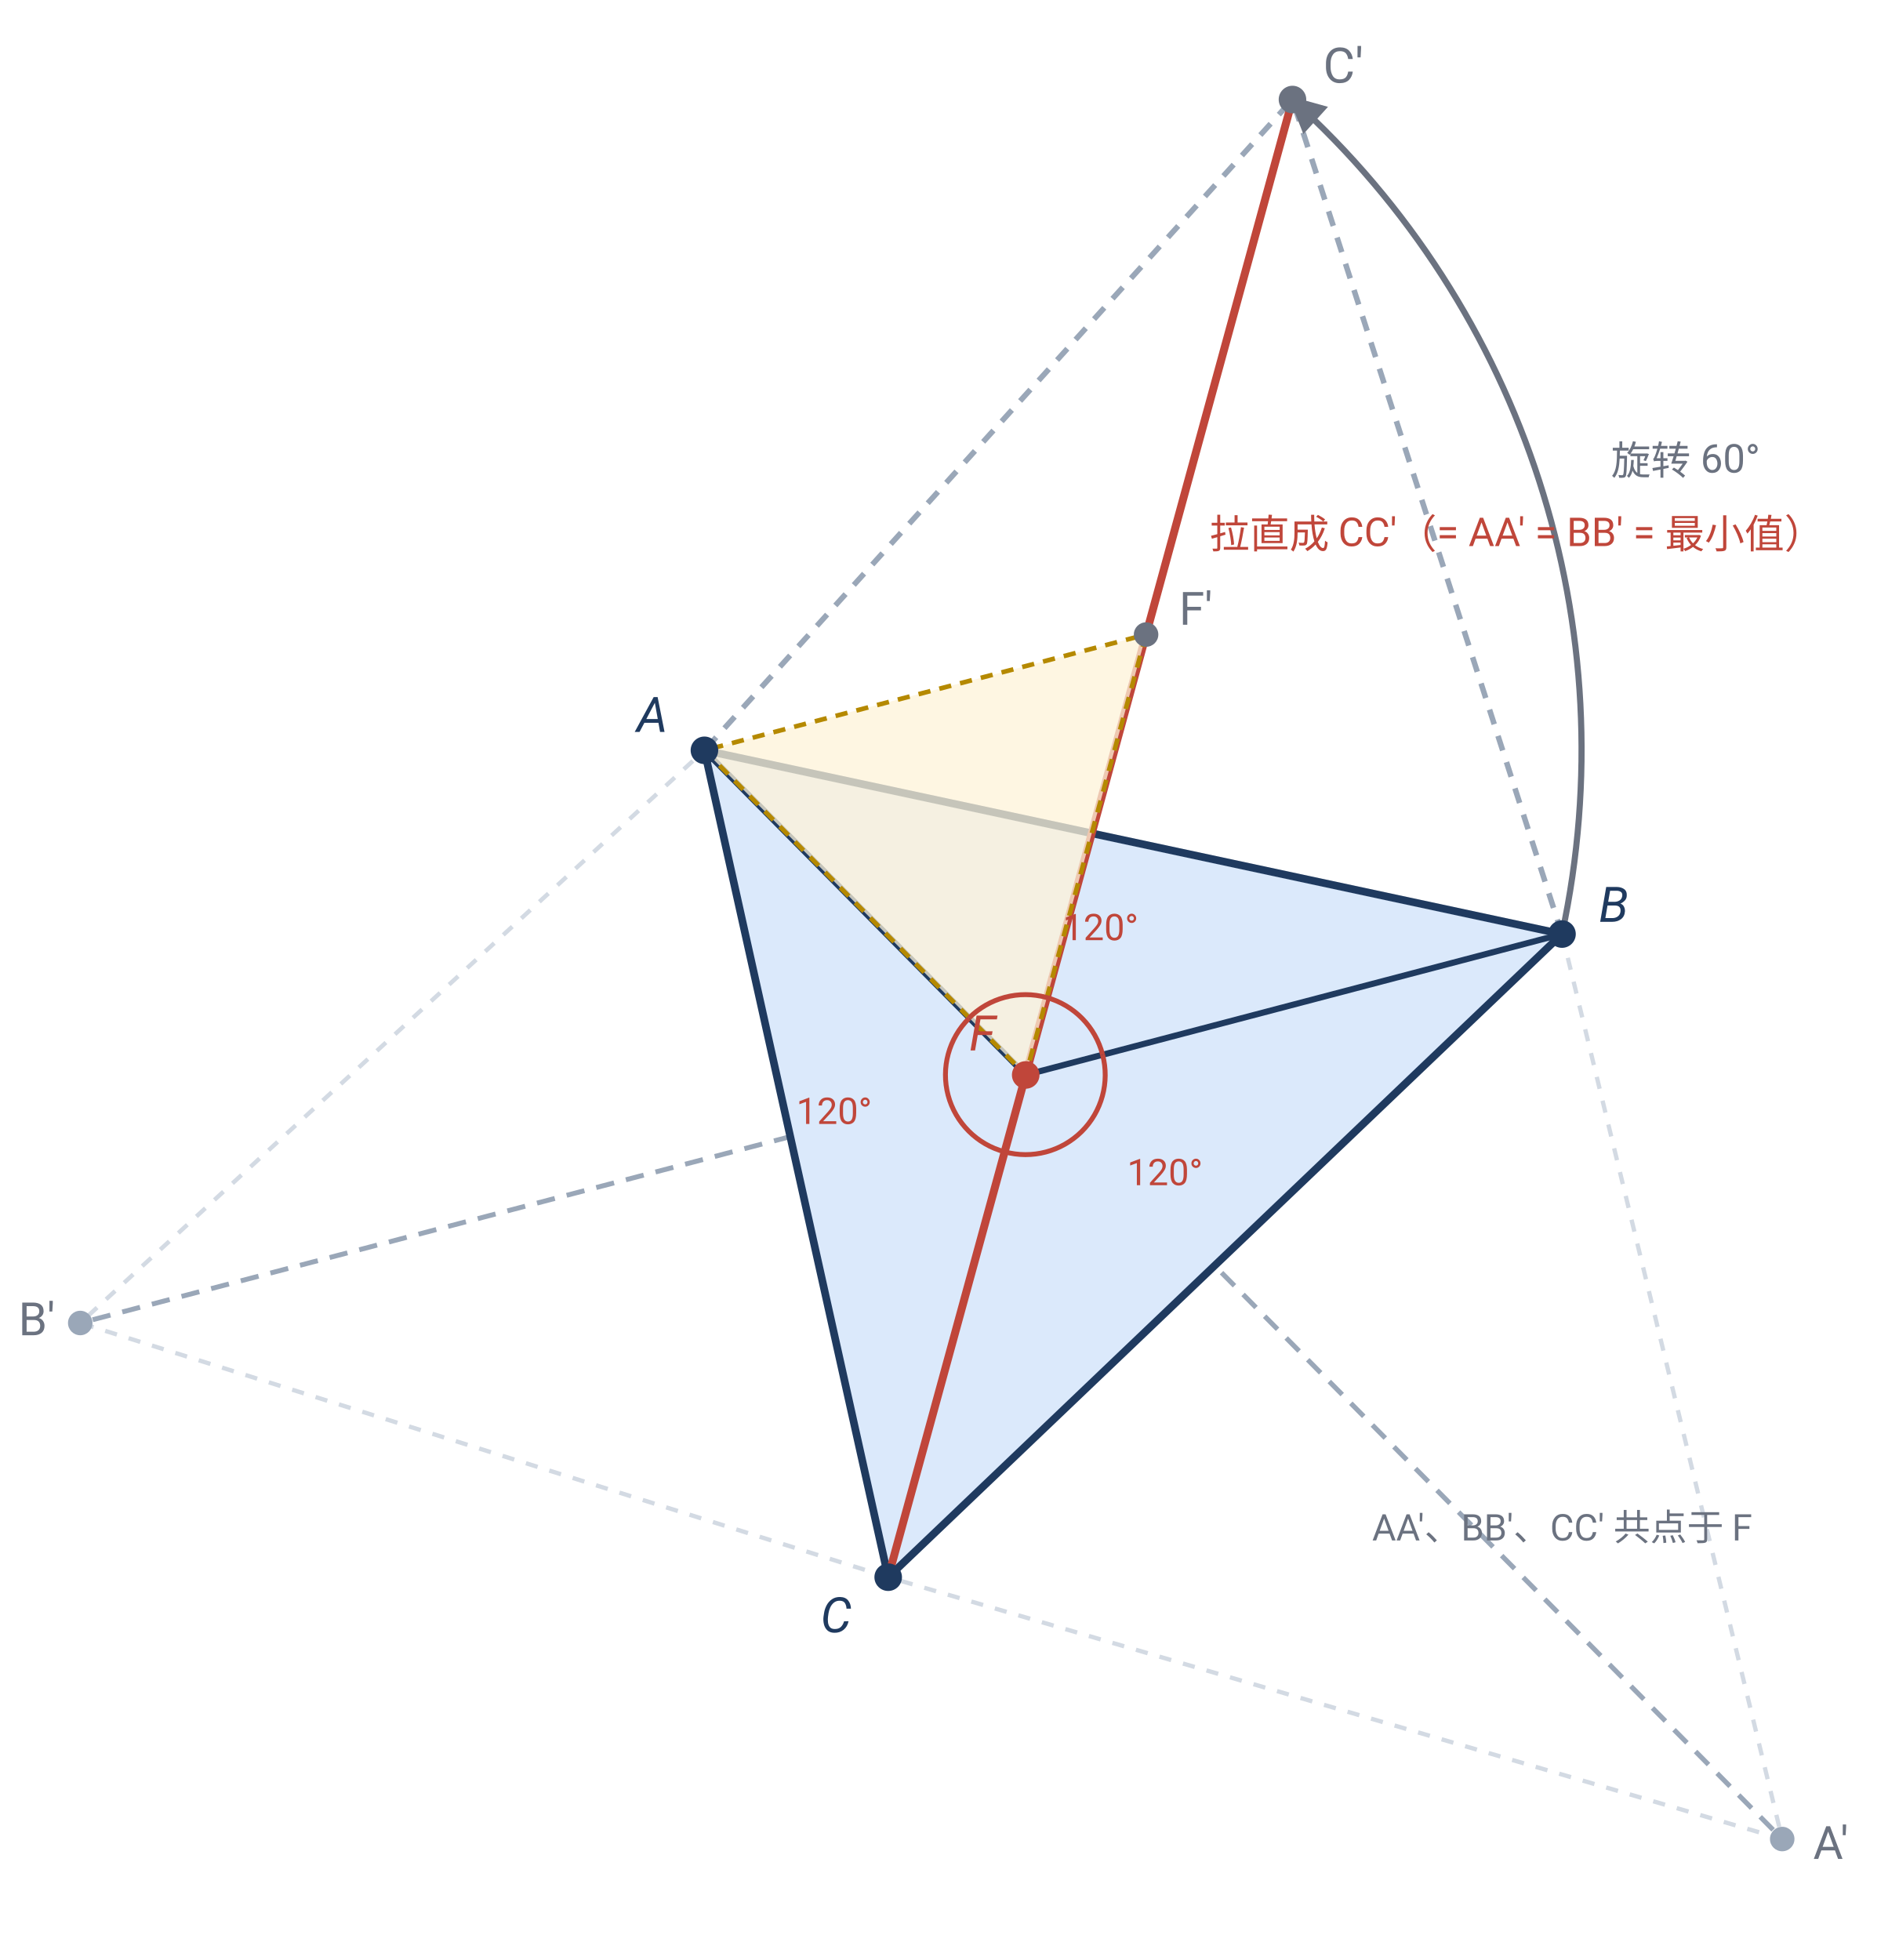
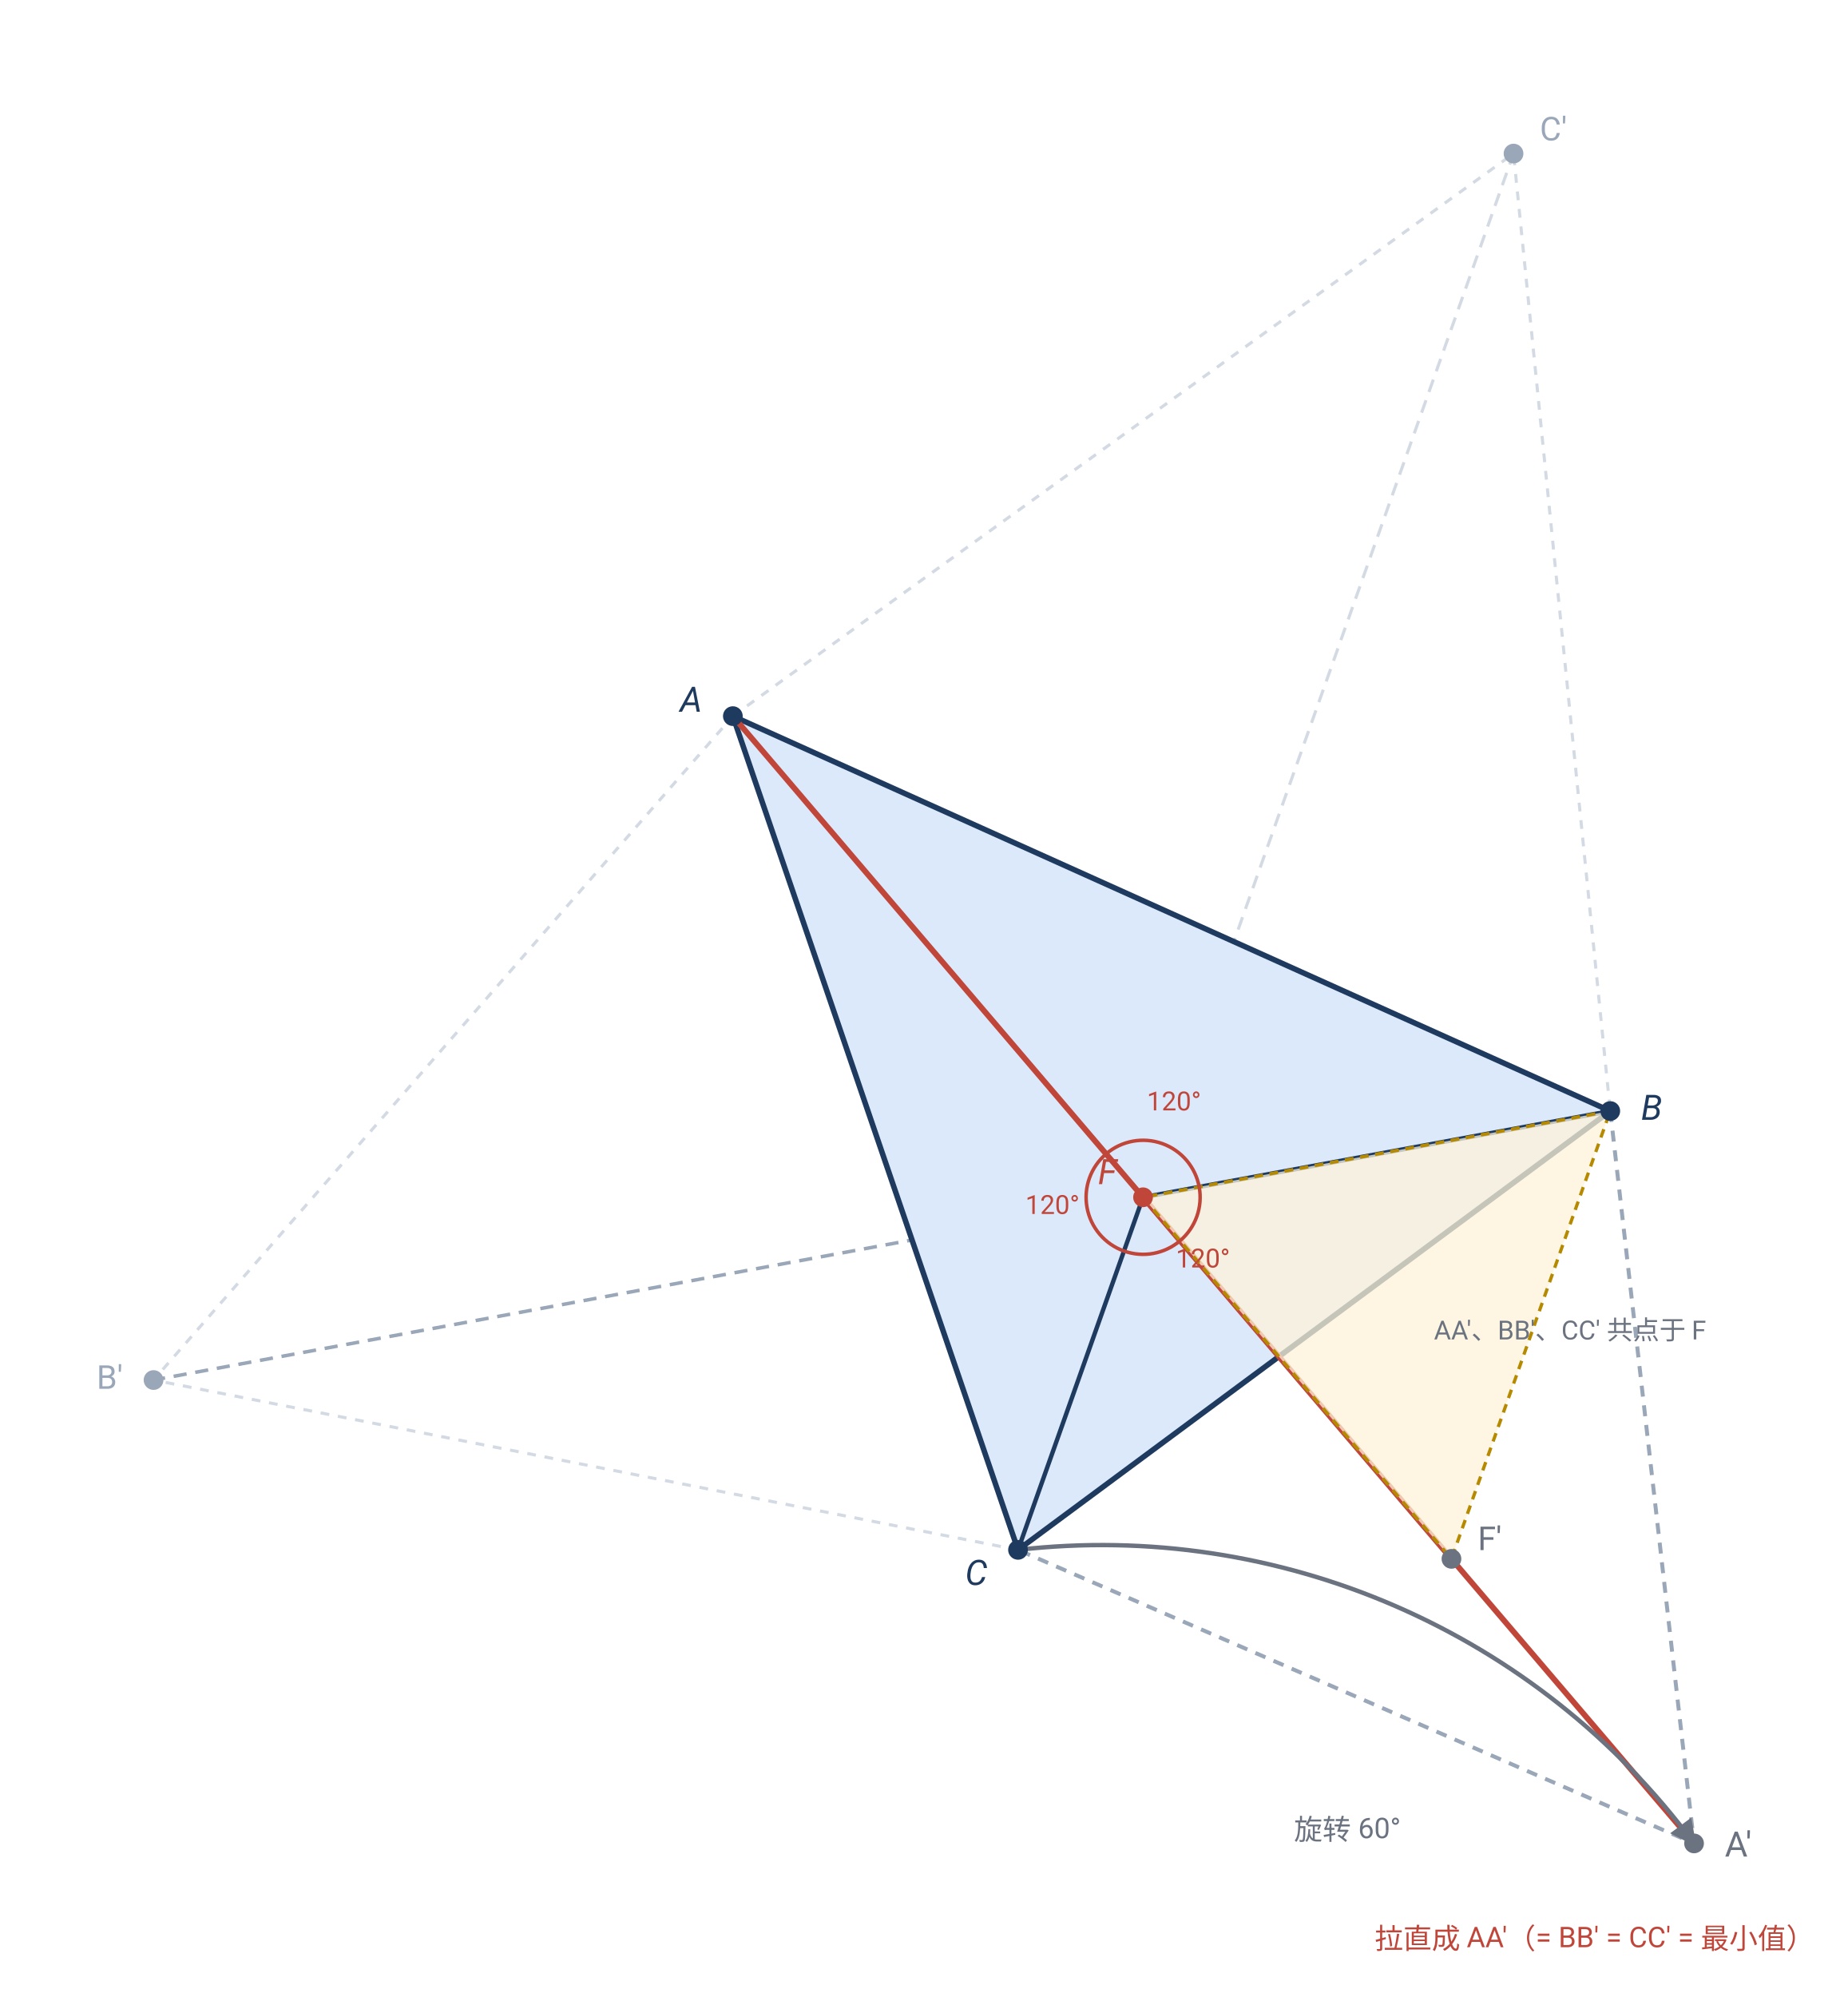
- <svg xmlns="http://www.w3.org/2000/svg" viewBox="-110 -155 620 640" text-rendering="geometricPrecision" font-family="ui-sans-serif, system-ui, -apple-system, 'Segoe UI', Roboto, 'PingFang SC', 'Microsoft YaHei', sans-serif">
+ <svg xmlns="http://www.w3.org/2000/svg" viewBox="-274.1 -276.4 842.3 910.2" text-rendering="geometricPrecision" font-family="ui-sans-serif, system-ui, -apple-system, 'Segoe UI', Roboto, 'PingFang SC', 'Microsoft YaHei', sans-serif">
  <defs>
    <marker id="arr" viewBox="0 0 10 10" refX="8.5" refY="5" markerWidth="6" markerHeight="6" orient="auto-start-reverse">
      <path d="M0,0 L10,5 L0,10 z" fill="#6b7280" />
    </marker>
  </defs>
-   <polyline points="400,150 471.9,445.5 180,360" fill="none" stroke="#d3dae3" stroke-width="1.4" stroke-dasharray="4 4" />
-   <polyline points="180,360 -83.8,277 120,90" fill="none" stroke="#d3dae3" stroke-width="1.4" stroke-dasharray="4 4" />
-   <line x1="120" y1="90" x2="471.9" y2="445.5" stroke="#9aa7b8" stroke-width="1.6" stroke-dasharray="6 4" />
-   <line x1="400" y1="150" x2="-83.8" y2="277" stroke="#9aa7b8" stroke-width="1.6" stroke-dasharray="6 4" />
-   <polygon points="120,90 400,150 180,360" fill="#dbe9fb" stroke="#1f3a5f" stroke-width="2.5" stroke-linejoin="round" />
-   <polyline points="400,150 312,-122.5 120,90" fill="none" stroke="#9aa7b8" stroke-width="1.8" stroke-dasharray="5 4" stroke-linejoin="round" />
-   <line x1="224.9" y1="196" x2="120" y2="90" stroke="#1f3a5f" stroke-width="2" />
-   <line x1="224.9" y1="196" x2="400" y2="150" stroke="#1f3a5f" stroke-width="2" />
-   <line x1="224.9" y1="196" x2="180" y2="360" stroke="#1f3a5f" stroke-width="2" />
-   <polyline points="180,360 224.9,196 264.2,52.2 312,-122.5" fill="none" stroke="#c0463a" stroke-width="2.6" stroke-linejoin="round" />
-   <polygon points="120,90 224.9,196 264.2,52.2" fill="#fdf3d8" fill-opacity="0.75" stroke="#b58900" stroke-width="1.5" stroke-dasharray="4 3" stroke-linejoin="round" />
-   <path d="M400,150 A286.2,286.2 0 0 0 312,-122.5" fill="none" stroke="#6b7280" stroke-width="2" marker-end="url(#arr)" />
-   <text x="416" y="0" fill="#6b7280" font-size="13">旋转 60°</text>
-   <path d="M206.4,177.4 A26,26 0 0 1 250,189.4" fill="none" stroke="#c0463a" stroke-width="1.6" />
-   <path d="M250,189.4 A26,26 0 0 1 218,221.1" fill="none" stroke="#c0463a" stroke-width="1.6" />
-   <path d="M218,221.1 A26,26 0 0 1 206.4,177.5" fill="none" stroke="#c0463a" stroke-width="1.6" />
-   <text x="237" y="152" fill="#c0463a" font-size="12">120°</text>
-   <text x="258" y="232" fill="#c0463a" font-size="12">120°</text>
-   <text x="150" y="212" fill="#c0463a" font-size="12">120°</text>
-   <circle cx="120" cy="90" r="4.5" fill="#1f3a5f" />
-   <text x="108" y="84" text-anchor="end" fill="#1f3a5f" font-size="16" font-style="italic">A</text>
-   <circle cx="400" cy="150" r="4.5" fill="#1f3a5f" />
-   <text x="412" y="146" fill="#1f3a5f" font-size="16" font-style="italic">B</text>
-   <circle cx="180" cy="360" r="4.5" fill="#1f3a5f" />
-   <text x="168" y="378" text-anchor="end" fill="#1f3a5f" font-size="16" font-style="italic">C</text>
-   <circle cx="224.9" cy="196" r="4.5" fill="#c0463a" />
-   <text x="215" y="188" text-anchor="end" fill="#c0463a" font-size="16" font-style="italic">F</text>
-   <circle cx="312" cy="-122.5" r="4.5" fill="#6b7280" />
-   <text x="322" y="-128" fill="#6b7280" font-size="16">C′</text>
-   <circle cx="264.2" cy="52.2" r="4" fill="#6b7280" />
-   <text x="275" y="49" fill="#6b7280" font-size="15">F′</text>
-   <circle cx="471.9" cy="445.5" r="4" fill="#9aa7b8" />
-   <text x="482" y="452" fill="#6b7280" font-size="15">A′</text>
-   <circle cx="-83.8" cy="277" r="4" fill="#9aa7b8" />
-   <text x="-92" y="281" text-anchor="end" fill="#6b7280" font-size="15">B′</text>
-   <text x="285" y="24" fill="#c0463a" font-size="13">拉直成 CC′（= AA′ = BB′ = 最小值）</text>
-   <text x="338" y="348" fill="#6b7280" font-size="12">AA′、BB′、CC′ 共点于 F</text>
+   <polyline points="190,430 -204.1,352.6 60,50" fill="none" stroke="#d3dae3" stroke-width="1.4" stroke-dasharray="4 4" />
+   <polyline points="60,50 415.9,-206.4 460,230" fill="none" stroke="#d3dae3" stroke-width="1.4" stroke-dasharray="4 4" />
+   <polyline points="460,230 498.2,563.8 190,430" fill="none" stroke="#9aa7b8" stroke-width="1.8" stroke-dasharray="5 4" stroke-linejoin="round" />
+   <line x1="460" y1="230" x2="-204.1" y2="352.6" stroke="#9aa7b8" stroke-width="1.6" stroke-dasharray="6 4" />
+   <line x1="190" y1="430" x2="415.9" y2="-206.4" stroke="#d3dae3" stroke-width="1.4" stroke-dasharray="6 4" />
+   <line x1="60" y1="50" x2="498.2" y2="563.8" stroke="#9aa7b8" stroke-width="1.6" stroke-dasharray="6 4" />
+   <polygon points="60,50 460,230 190,430" fill="#dbe9fb" stroke="#1f3a5f" stroke-width="2.5" stroke-linejoin="round" />
+   <line x1="247" y1="269.3" x2="60" y2="50" stroke="#1f3a5f" stroke-width="2" />
+   <line x1="247" y1="269.3" x2="460" y2="230" stroke="#1f3a5f" stroke-width="2" />
+   <line x1="247" y1="269.3" x2="190" y2="430" stroke="#1f3a5f" stroke-width="2" />
+   <polyline points="60,50 247,269.3 387.6,434.1 498.2,563.8" fill="none" stroke="#c0463a" stroke-width="2.6" stroke-linejoin="round" />
+   <polygon points="460,230 247,269.3 387.6,434.1" fill="#fdf3d8" fill-opacity="0.75" stroke="#b58900" stroke-width="1.5" stroke-dasharray="4 3" stroke-linejoin="round" />
+   <path d="M190,430 A336,336 0 0 1 498.2,563.8" fill="none" stroke="#6b7280" stroke-width="2" marker-end="url(#arr)" />
+   <text x="315.8" y="562.1" fill="#6b7280" font-size="13">旋转 60°</text>
+   <path d="M230.2,249.5 A26,26 0 0 1 272.6,264.6" fill="none" stroke="#c0463a" stroke-width="1.6" />
+   <text x="261.1" y="229.7" text-anchor="middle" fill="#c0463a" font-size="12">120°</text>
+   <path d="M272.6,264.6 A26,26 0 0 1 238.3,293.8" fill="none" stroke="#c0463a" stroke-width="1.6" />
+   <text x="274.3" y="301.3" text-anchor="middle" fill="#c0463a" font-size="12">120°</text>
+   <path d="M238.3,293.8 A26,26 0 0 1 230.2,249.5" fill="none" stroke="#c0463a" stroke-width="1.6" />
+   <text x="205.7" y="276.9" text-anchor="middle" fill="#c0463a" font-size="12">120°</text>
+   <circle cx="60" cy="50" r="4.5" fill="#1f3a5f" />
+   <text x="46" y="48" text-anchor="end" fill="#1f3a5f" font-size="16" font-style="italic">A</text>
+   <circle cx="460" cy="230" r="4.5" fill="#1f3a5f" />
+   <text x="474" y="234" fill="#1f3a5f" font-size="16" font-style="italic">B</text>
+   <circle cx="190" cy="430" r="4.5" fill="#1f3a5f" />
+   <text x="176" y="446" text-anchor="end" fill="#1f3a5f" font-size="16" font-style="italic">C</text>
+   <circle cx="247" cy="269.3" r="4.5" fill="#c0463a" />
+   <text x="235" y="263.3" text-anchor="end" fill="#c0463a" font-size="16" font-style="italic">F</text>
+   <circle cx="387.6" cy="434.1" r="4.5" fill="#6b7280" />
+   <text x="399.6" y="430.1" fill="#6b7280" font-size="15">F′</text>
+   <circle cx="498.2" cy="563.8" r="4.5" fill="#6b7280" />
+   <text x="512.2" y="569.8" fill="#6b7280" font-size="16">A′</text>
+   <circle cx="-204.1" cy="352.6" r="4.5" fill="#9aa7b8" />
+   <text x="-218.1" y="356.6" text-anchor="end" fill="#9aa7b8" font-size="15">B′</text>
+   <circle cx="415.9" cy="-206.4" r="4.5" fill="#9aa7b8" />
+   <text x="427.9" y="-212.4" fill="#9aa7b8" font-size="15">C′</text>
+   <text x="553.2" y="611.8" text-anchor="end" fill="#c0463a" font-size="13">拉直成 AA′（= BB′ = CC′ = 最小值）</text>
+   <text x="379.6" y="334.1" fill="#6b7280" font-size="12">AA′、BB′、CC′ 共点于 F</text>
</svg>
